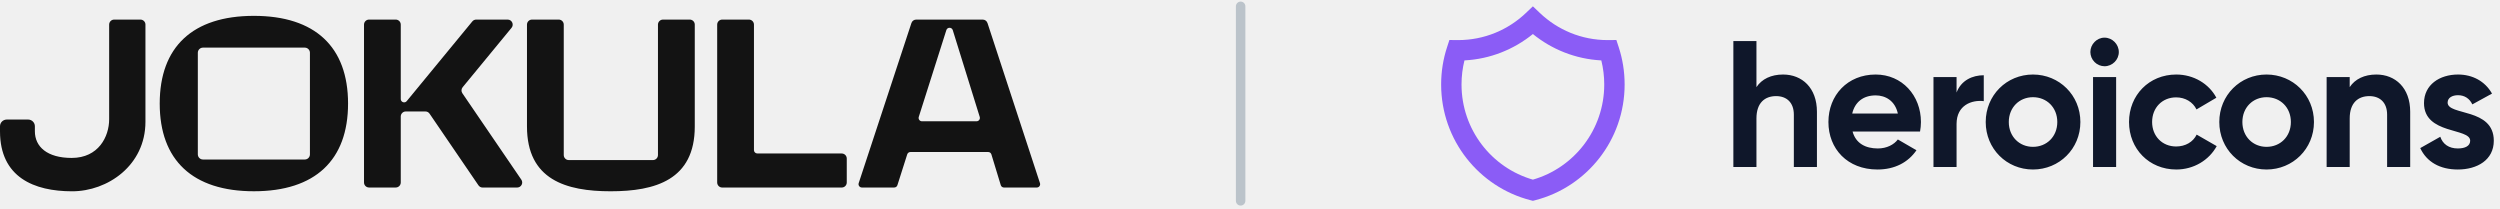
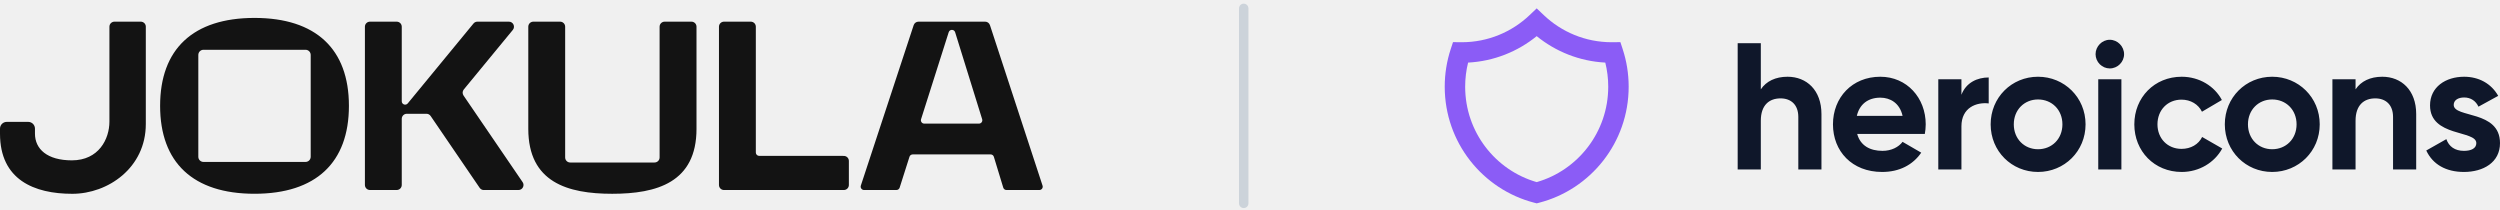
- <svg xmlns="http://www.w3.org/2000/svg" width="395" height="33" viewBox="0 0 395 33" fill="none">
+ <svg xmlns="http://www.w3.org/2000/svg" width="597" height="50" viewBox="0 0 597 50" fill="none">
  <g clip-path="url(#clip0_215_29)">
-     <path d="M22.981 3.888V19.232C22.981 26.13 17.015 30.225 11.395 30.225C5.395 30.225 0 28.025 0 20.746V19.951C0 19.366 0.478 18.889 1.065 18.889H4.446C5.033 18.889 5.51 19.366 5.51 19.951V20.746C5.51 23.173 7.446 24.953 11.323 24.953C15.575 24.953 17.246 21.578 17.246 18.851V3.888C17.246 3.449 17.602 3.094 18.042 3.094C19.134 3.094 21.092 3.094 22.188 3.094C22.628 3.094 22.984 3.449 22.984 3.888H22.981ZM132.989 24.248C130.339 24.248 121.866 24.248 119.655 24.248C119.362 24.248 119.125 24.012 119.125 23.719V3.888C119.125 3.449 118.769 3.094 118.329 3.094H114.111C113.671 3.094 113.315 3.449 113.315 3.888C113.315 7.796 113.315 24.934 113.315 28.835C113.315 29.274 113.671 29.63 114.108 29.63C117.37 29.63 129.727 29.63 132.992 29.63C133.433 29.63 133.788 29.274 133.788 28.835V25.046C133.788 24.607 133.433 24.252 132.992 24.252C132.552 24.252 132.989 24.248 132.989 24.248ZM156.023 3.639C157.131 7.026 163.076 25.152 164.315 28.938C164.427 29.281 164.171 29.63 163.809 29.63C162.47 29.63 159.663 29.63 158.63 29.63C158.396 29.63 158.19 29.477 158.121 29.253L156.641 24.395C156.573 24.171 156.37 24.018 156.135 24.018C154.209 24.018 145.764 24.018 143.847 24.018C143.616 24.018 143.413 24.167 143.342 24.386C143.017 25.401 142.115 28.243 141.79 29.259C141.721 29.48 141.515 29.627 141.284 29.627H136.18C135.818 29.627 135.562 29.274 135.674 28.932L144.004 3.642C144.11 3.315 144.416 3.094 144.759 3.094C146.745 3.094 153.285 3.094 155.268 3.094C155.611 3.094 155.914 3.312 156.02 3.639H156.023ZM154.799 18.477L150.538 4.764C150.385 4.269 149.682 4.262 149.523 4.758C148.434 8.188 145.92 16.091 145.165 18.471C145.056 18.814 145.312 19.163 145.671 19.163H154.29C154.649 19.163 154.905 18.817 154.799 18.474V18.477ZM76.257 29.63H81.711C82.351 29.63 82.732 28.913 82.37 28.386L73.054 14.735C72.854 14.442 72.873 14.056 73.098 13.782L80.824 4.396C81.252 3.876 80.881 3.094 80.209 3.094H75.242C75.005 3.094 74.777 3.2 74.627 3.384L64.262 15.979C63.944 16.365 63.32 16.14 63.32 15.642V3.888C63.32 3.449 62.964 3.094 62.523 3.094H58.309C57.869 3.094 57.513 3.449 57.513 3.888V28.832C57.513 29.271 57.869 29.627 58.309 29.627H62.523C62.964 29.627 63.32 29.271 63.32 28.832V18.406C63.32 17.966 63.675 17.611 64.116 17.611H67.213C67.478 17.611 67.725 17.742 67.871 17.96L75.598 29.284C75.748 29.502 75.995 29.633 76.257 29.633V29.63ZM108.969 3.094H104.754C104.314 3.094 103.958 3.449 103.958 3.888V24.498C103.958 24.937 103.602 25.292 103.162 25.292H89.869C89.429 25.292 89.073 24.937 89.073 24.498V3.888C89.073 3.449 88.717 3.094 88.277 3.094H84.059C83.619 3.094 83.263 3.449 83.263 3.888V19.989C83.263 28.405 89.454 30.222 96.481 30.222C103.509 30.222 109.774 28.439 109.774 19.989V3.888C109.774 3.449 109.418 3.094 108.978 3.094H108.969ZM54.993 16.362C54.993 25.308 49.795 30.219 40.114 30.219C30.433 30.219 25.235 25.308 25.235 16.362C25.235 7.416 30.433 2.505 40.114 2.505C49.795 2.505 54.993 7.416 54.993 16.362ZM48.968 8.335C48.968 7.889 48.606 7.525 48.156 7.525H32.069C31.622 7.525 31.257 7.886 31.257 8.335V24.392C31.257 24.837 31.619 25.202 32.069 25.202H48.156C48.603 25.202 48.968 24.84 48.968 24.392V8.335Z" fill="#131313" />
+     <path d="M34.819 6.376V29.624C34.819 40.076 25.78 46.28 17.265 46.28C8.174 46.28 0 42.947 0 31.918V30.714C0 29.827 0.724 29.104 1.613 29.104H6.736C7.625 29.104 8.349 29.827 8.349 30.714V31.918C8.349 35.596 11.282 38.292 17.157 38.292C23.599 38.292 26.13 33.179 26.13 29.048V6.376C26.13 5.711 26.669 5.172 27.336 5.172C28.992 5.172 31.957 5.172 33.618 5.172C34.285 5.172 34.824 5.711 34.824 6.376H34.819ZM201.499 37.225C197.483 37.225 184.645 37.225 181.296 37.225C180.851 37.225 180.492 36.866 180.492 36.422V6.376C180.492 5.711 179.953 5.172 179.286 5.172H172.895C172.228 5.172 171.689 5.711 171.689 6.376C171.689 12.297 171.689 38.264 171.689 44.174C171.689 44.84 172.228 45.378 172.89 45.378C177.833 45.378 196.556 45.378 201.504 45.378C202.171 45.378 202.71 44.84 202.71 44.174V38.433C202.71 37.768 202.171 37.23 201.504 37.23C200.837 37.23 201.499 37.225 201.499 37.225ZM236.399 5.999C238.078 11.131 247.084 38.594 248.962 44.33C249.132 44.85 248.745 45.378 248.196 45.378C246.167 45.378 241.914 45.378 240.348 45.378C239.994 45.378 239.681 45.147 239.577 44.807L237.335 37.447C237.231 37.107 236.924 36.875 236.569 36.875C233.65 36.875 220.855 36.875 217.951 36.875C217.601 36.875 217.293 37.102 217.184 37.432C216.692 38.972 215.325 43.277 214.833 44.816C214.729 45.152 214.417 45.374 214.067 45.374H206.333C205.785 45.374 205.397 44.84 205.567 44.321L218.187 6.003C218.348 5.508 218.812 5.172 219.332 5.172C222.34 5.172 232.25 5.172 235.254 5.172C235.774 5.172 236.233 5.503 236.394 5.999H236.399ZM234.544 28.481L228.088 7.703C227.856 6.952 226.792 6.943 226.55 7.694C224.899 12.892 221.092 24.865 219.947 28.472C219.781 28.991 220.169 29.52 220.713 29.52H233.773C234.317 29.52 234.705 28.996 234.544 28.476V28.481ZM115.541 45.378H123.805C124.774 45.378 125.351 44.292 124.803 43.495L110.688 22.811C110.385 22.367 110.413 21.782 110.754 21.366L122.461 7.146C123.109 6.357 122.546 5.172 121.529 5.172H114.004C113.644 5.172 113.299 5.333 113.072 5.611L97.367 24.695C96.885 25.28 95.939 24.94 95.939 24.185V6.376C95.939 5.711 95.4 5.172 94.733 5.172H88.347C87.68 5.172 87.141 5.711 87.141 6.376V44.17C87.141 44.835 87.68 45.374 88.347 45.374H94.733C95.4 45.374 95.939 44.835 95.939 44.17V28.372C95.939 27.707 96.478 27.169 97.145 27.169H101.837C102.239 27.169 102.613 27.367 102.835 27.697L114.543 44.854C114.77 45.185 115.144 45.383 115.541 45.383V45.378ZM165.104 5.172H158.719C158.052 5.172 157.512 5.711 157.512 6.376V37.602C157.512 38.268 156.973 38.806 156.306 38.806H136.165C135.498 38.806 134.959 38.268 134.959 37.602V6.376C134.959 5.711 134.419 5.172 133.752 5.172H127.362C126.695 5.172 126.156 5.711 126.156 6.376V30.771C126.156 43.523 135.536 46.275 146.183 46.275C156.831 46.275 166.325 43.575 166.325 30.771V6.376C166.325 5.711 165.786 5.172 165.119 5.172H165.104ZM83.323 25.275C83.323 38.83 75.447 46.271 60.779 46.271C46.11 46.271 38.235 38.83 38.235 25.275C38.235 11.721 46.11 4.28 60.779 4.28C75.447 4.28 83.323 11.721 83.323 25.275ZM74.194 13.114C74.194 12.438 73.645 11.886 72.964 11.886H48.589C47.913 11.886 47.359 12.434 47.359 13.114V37.442C47.359 38.117 47.908 38.669 48.589 38.669H72.964C73.64 38.669 74.194 38.122 74.194 37.442V13.114Z" fill="#131313" />
  </g>
-   <path d="M196.02 1V31.73" stroke="#BBC3CA" stroke-width="1.5" stroke-linecap="round" stroke-linejoin="round" />
-   <path fill-rule="evenodd" clip-rule="evenodd" d="M242.196 1L243.303 2.054C246.095 4.709 249.86 6.335 254.007 6.335C254.073 6.335 254.139 6.335 254.205 6.334L255.386 6.32L255.755 7.447C256.363 9.305 256.691 11.289 256.691 13.346C256.691 22.143 250.701 29.531 242.597 31.626L242.196 31.73L241.794 31.626C233.69 29.531 227.7 22.143 227.7 13.346C227.7 11.289 228.028 9.305 228.637 7.447L229.005 6.32L230.187 6.334C230.252 6.335 230.318 6.335 230.384 6.335C234.531 6.335 238.297 4.709 241.088 2.054L242.196 1ZM231.384 9.545C231.082 10.76 230.921 12.034 230.921 13.346C230.921 20.485 235.685 26.51 242.196 28.383C248.706 26.51 253.47 20.485 253.47 13.346C253.47 12.034 253.309 10.76 253.007 9.545C248.922 9.33 245.18 7.802 242.196 5.377C239.211 7.802 235.469 9.33 231.384 9.545Z" fill="#8B5CF6" />
-   <path d="M281.732 11.775C279.837 11.775 278.367 12.485 277.519 13.764V6.488H273.871V26.384H277.519V18.71C277.519 16.237 278.848 15.185 280.629 15.185C282.269 15.185 283.428 16.18 283.428 18.113V26.384H287.076V17.658C287.076 13.878 284.729 11.775 281.732 11.775ZM292.707 20.785H303.367C303.451 20.301 303.508 19.818 303.508 19.278C303.508 15.1 300.539 11.775 296.354 11.775C291.915 11.775 288.89 15.043 288.89 19.278C288.89 23.513 291.887 26.782 296.637 26.782C299.352 26.782 301.472 25.673 302.801 23.741L299.861 22.035C299.238 22.86 298.107 23.456 296.694 23.456C294.771 23.456 293.216 22.66 292.707 20.785V20.785ZM292.65 17.942C293.074 16.123 294.403 15.072 296.354 15.072C297.881 15.072 299.408 15.896 299.861 17.942H292.65ZM309.137 14.617V12.172H305.489V26.384H309.137V19.591C309.137 16.607 311.54 15.754 313.435 15.981V11.888C311.653 11.888 309.872 12.684 309.137 14.617ZM321.207 26.782C325.364 26.782 328.7 23.513 328.7 19.278C328.7 15.043 325.364 11.775 321.207 11.775C317.051 11.775 313.743 15.043 313.743 19.278C313.743 23.513 317.051 26.782 321.207 26.782ZM321.207 23.201C319.059 23.201 317.39 21.581 317.39 19.278C317.39 16.976 319.059 15.356 321.207 15.356C323.385 15.356 325.053 16.976 325.053 19.278C325.053 21.581 323.385 23.201 321.207 23.201ZM332.511 10.467C333.755 10.467 334.773 9.444 334.773 8.222C334.773 7 333.755 5.948 332.511 5.948C331.295 5.948 330.277 7 330.277 8.222C330.283 8.815 330.52 9.383 330.938 9.803C331.355 10.223 331.92 10.461 332.511 10.467V10.467ZM330.701 26.384H334.349V12.172H330.701V26.384ZM343.851 26.782C346.622 26.782 349.026 25.304 350.241 23.087L347.075 21.268C346.509 22.433 345.293 23.144 343.823 23.144C341.646 23.144 340.034 21.524 340.034 19.278C340.034 17.004 341.646 15.384 343.823 15.384C345.265 15.384 346.481 16.123 347.046 17.289L350.185 15.441C349.026 13.253 346.622 11.775 343.851 11.775C339.553 11.775 336.386 15.043 336.386 19.278C336.386 23.513 339.553 26.782 343.851 26.782ZM358.113 26.782C362.27 26.782 365.606 23.513 365.606 19.278C365.606 15.043 362.27 11.775 358.113 11.775C353.957 11.775 350.648 15.043 350.648 19.278C350.648 23.513 353.957 26.782 358.113 26.782ZM358.113 23.201C355.964 23.201 354.296 21.581 354.296 19.278C354.296 16.976 355.964 15.356 358.113 15.356C360.29 15.356 361.959 16.976 361.959 19.278C361.959 21.581 360.29 23.201 358.113 23.201ZM375.467 11.775C373.573 11.775 372.102 12.485 371.254 13.764V12.172H367.607V26.384H371.254V18.71C371.254 16.237 372.583 15.185 374.364 15.185C376.004 15.185 377.164 16.18 377.164 18.113V26.384H380.811V17.658C380.811 13.878 378.464 11.775 375.467 11.775ZM386.725 16.209C386.725 15.441 387.46 15.043 388.365 15.043C389.411 15.043 390.203 15.583 390.627 16.493L393.737 14.787C392.634 12.826 390.655 11.775 388.365 11.775C385.452 11.775 382.992 13.395 382.992 16.294C382.992 21.296 390.288 20.159 390.288 22.234C390.288 23.058 389.496 23.456 388.337 23.456C386.923 23.456 385.961 22.774 385.566 21.609L382.399 23.399C383.417 25.588 385.509 26.782 388.337 26.782C391.362 26.782 394.02 25.304 394.02 22.234C394.02 17.004 386.725 18.312 386.725 16.209V16.209Z" fill="#0F172A" />
+   <path d="M297 2V48.56" stroke="#CCD3DA" stroke-width="2.25" stroke-linecap="round" stroke-linejoin="round" />
+   <path fill-rule="evenodd" clip-rule="evenodd" d="M366.963 2L368.641 3.596C372.871 7.62 378.576 10.084 384.859 10.084C384.959 10.084 385.059 10.083 385.159 10.082L386.948 10.06L387.507 11.768C388.429 14.583 388.926 17.589 388.926 20.706C388.926 34.035 379.85 45.228 367.571 48.403L366.963 48.56L366.355 48.403C354.076 45.228 345 34.035 345 20.706C345 17.589 345.498 14.583 346.419 11.768L346.978 10.06L348.768 10.082C348.867 10.083 348.967 10.084 349.067 10.084C355.35 10.084 361.055 7.62 365.285 3.596L366.963 2ZM350.582 14.947C350.124 16.788 349.881 18.717 349.881 20.706C349.881 31.523 357.098 40.652 366.963 43.489C376.828 40.652 384.046 31.523 384.046 20.706C384.046 18.717 383.802 16.788 383.344 14.947C377.154 14.62 371.485 12.307 366.963 8.632C362.441 12.307 356.772 14.62 350.582 14.947Z" fill="#8B5CF6" />
+   <path d="M426.867 18.325C423.996 18.325 421.768 19.402 420.483 21.34V10.315H414.957V40.461H420.483V28.833C420.483 25.086 422.497 23.493 425.196 23.493C427.681 23.493 429.437 25 429.437 27.929V40.461H434.964V27.24C434.964 21.512 431.408 18.325 426.867 18.325ZM443.495 31.977H459.647C459.775 31.245 459.861 30.512 459.861 29.694C459.861 23.364 455.362 18.325 449.022 18.325C442.296 18.325 437.712 23.278 437.712 29.694C437.712 36.111 442.253 41.063 449.45 41.063C453.563 41.063 456.776 39.384 458.79 36.456L454.334 33.872C453.392 35.12 451.678 36.025 449.536 36.025C446.623 36.025 444.266 34.819 443.495 31.977V31.977ZM443.41 27.67C444.052 24.914 446.066 23.321 449.022 23.321C451.335 23.321 453.649 24.57 454.334 27.67H443.41ZM468.389 22.632V18.928H462.863V40.461H468.389V30.168C468.389 25.646 472.031 24.354 474.901 24.699V18.497C472.202 18.497 469.503 19.703 468.389 22.632ZM486.678 41.063C492.976 41.063 498.031 36.111 498.031 29.694C498.031 23.278 492.976 18.325 486.678 18.325C480.38 18.325 475.368 23.278 475.368 29.694C475.368 36.111 480.38 41.063 486.678 41.063ZM486.678 35.637C483.422 35.637 480.894 33.182 480.894 29.694C480.894 26.206 483.422 23.751 486.678 23.751C489.977 23.751 492.505 26.206 492.505 29.694C492.505 33.182 489.977 35.637 486.678 35.637ZM503.804 16.344C505.689 16.344 507.231 14.794 507.231 12.942C507.231 11.09 505.689 9.497 503.804 9.497C501.962 9.497 500.42 11.09 500.42 12.942C500.429 13.841 500.788 14.701 501.421 15.338C502.054 15.973 502.909 16.335 503.804 16.344V16.344ZM501.062 40.461H506.589V18.928H501.062V40.461ZM520.987 41.063C525.185 41.063 528.827 38.824 530.669 35.465L525.871 32.709C525.014 34.474 523.171 35.551 520.944 35.551C517.645 35.551 515.203 33.096 515.203 29.694C515.203 26.249 517.645 23.794 520.944 23.794C523.129 23.794 524.971 24.914 525.828 26.68L530.583 23.881C528.827 20.564 525.185 18.325 520.987 18.325C514.475 18.325 509.676 23.278 509.676 29.694C509.676 36.111 514.475 41.063 520.987 41.063ZM542.596 41.063C548.893 41.063 553.949 36.111 553.949 29.694C553.949 23.278 548.893 18.325 542.596 18.325C536.298 18.325 531.285 23.278 531.285 29.694C531.285 36.111 536.298 41.063 542.596 41.063ZM542.596 35.637C539.34 35.637 536.812 33.182 536.812 29.694C536.812 26.206 539.34 23.751 542.596 23.751C545.894 23.751 548.422 26.206 548.422 29.694C548.422 33.182 545.894 35.637 542.596 35.637ZM568.89 18.325C566.019 18.325 563.791 19.402 562.506 21.34V18.928H556.98V40.461H562.506V28.833C562.506 25.086 564.52 23.493 567.219 23.493C569.704 23.493 571.46 25 571.46 27.929V40.461H576.987V27.24C576.987 21.512 573.431 18.325 568.89 18.325ZM585.947 25.043C585.947 23.881 587.061 23.278 588.432 23.278C590.017 23.278 591.216 24.096 591.859 25.474L596.571 22.89C594.901 19.919 591.902 18.325 588.432 18.325C584.019 18.325 580.292 20.78 580.292 25.172C580.292 32.752 591.345 31.029 591.345 34.173C591.345 35.422 590.145 36.025 588.389 36.025C586.247 36.025 584.79 34.991 584.19 33.226L579.392 35.939C580.934 39.255 584.105 41.063 588.389 41.063C592.973 41.063 597 38.824 597 34.173C597 26.249 585.947 28.23 585.947 25.043V25.043Z" fill="#0F172A" />
  <defs>
    <clipPath id="clip0_215_29">
-       <rect width="164.34" height="27.72" fill="white" transform="translate(0 2.50486)" />
+       <rect width="249" height="42" fill="white" transform="translate(0 4.28009)" />
    </clipPath>
  </defs>
</svg>
